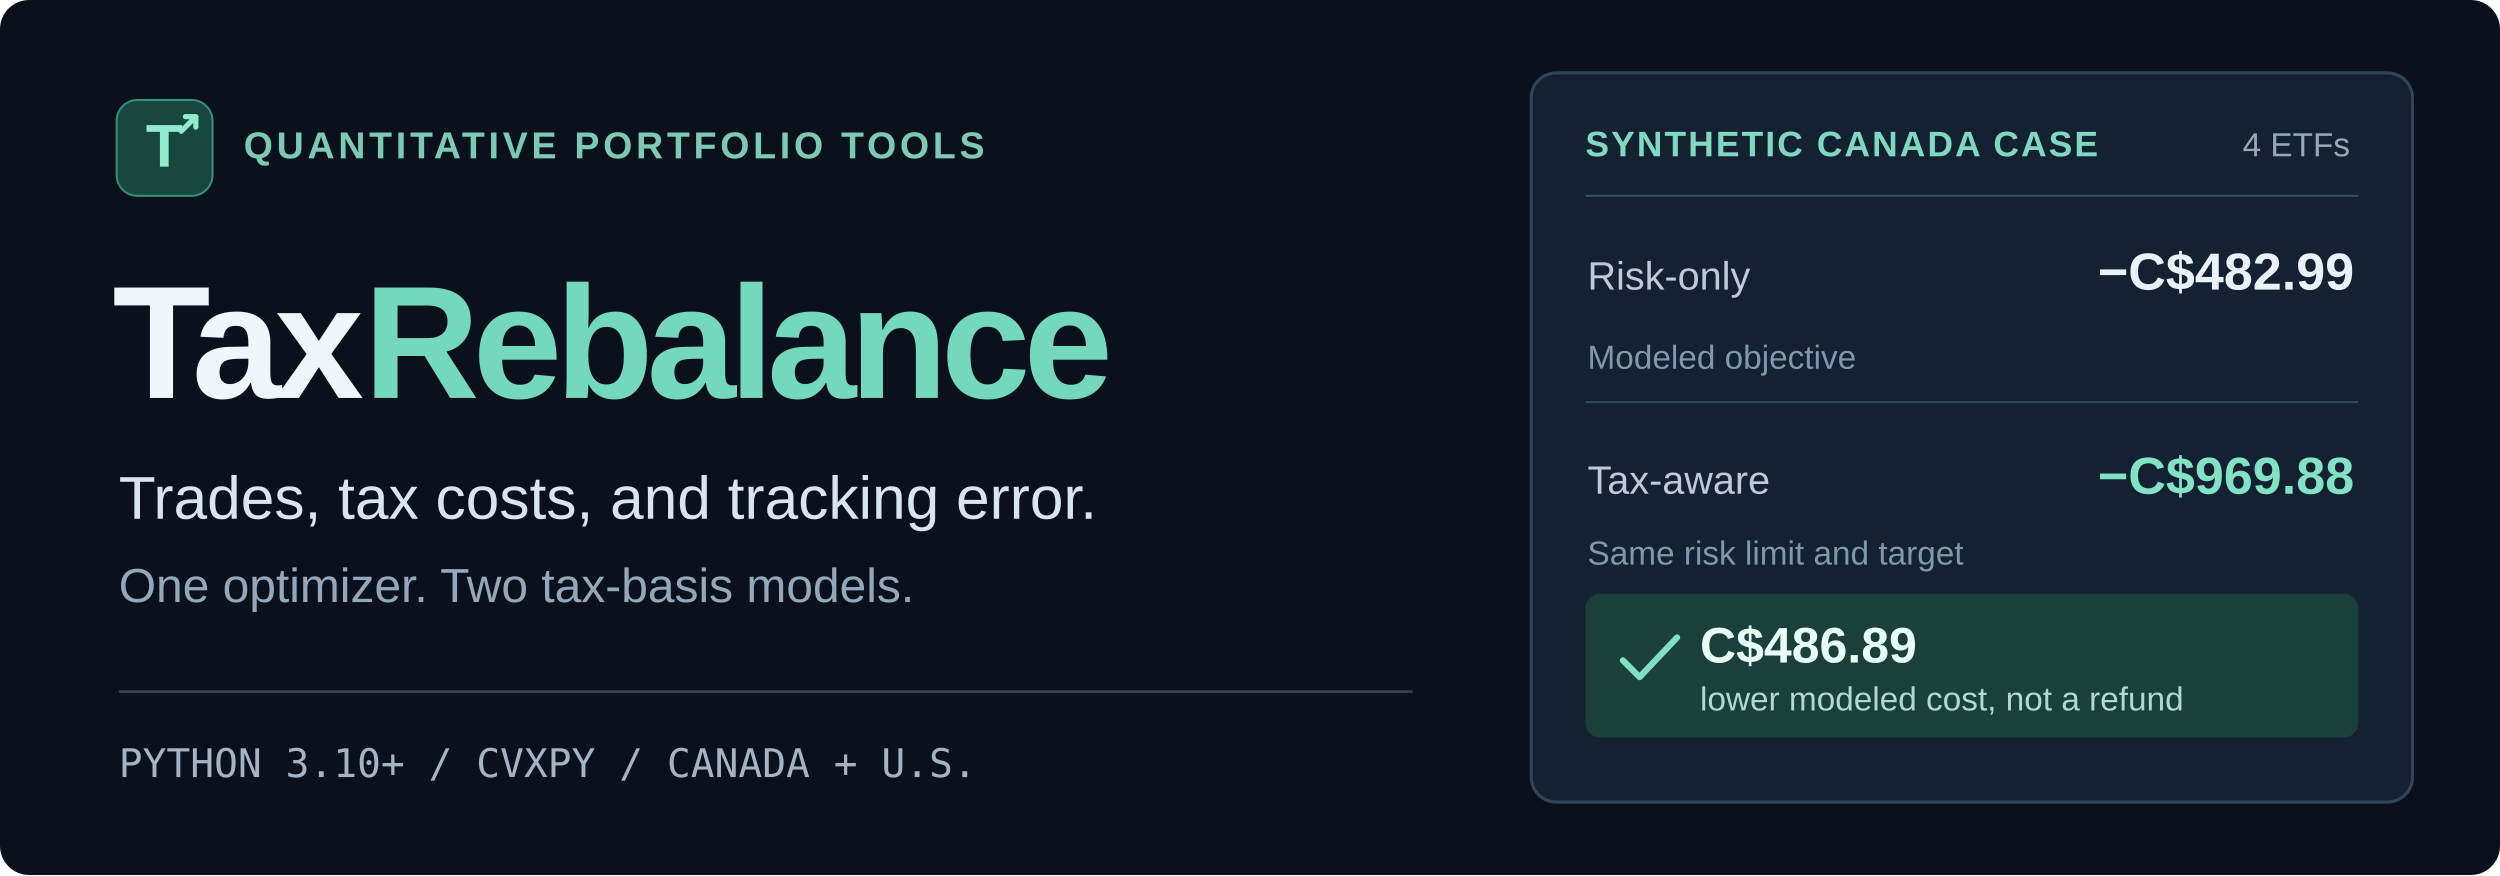
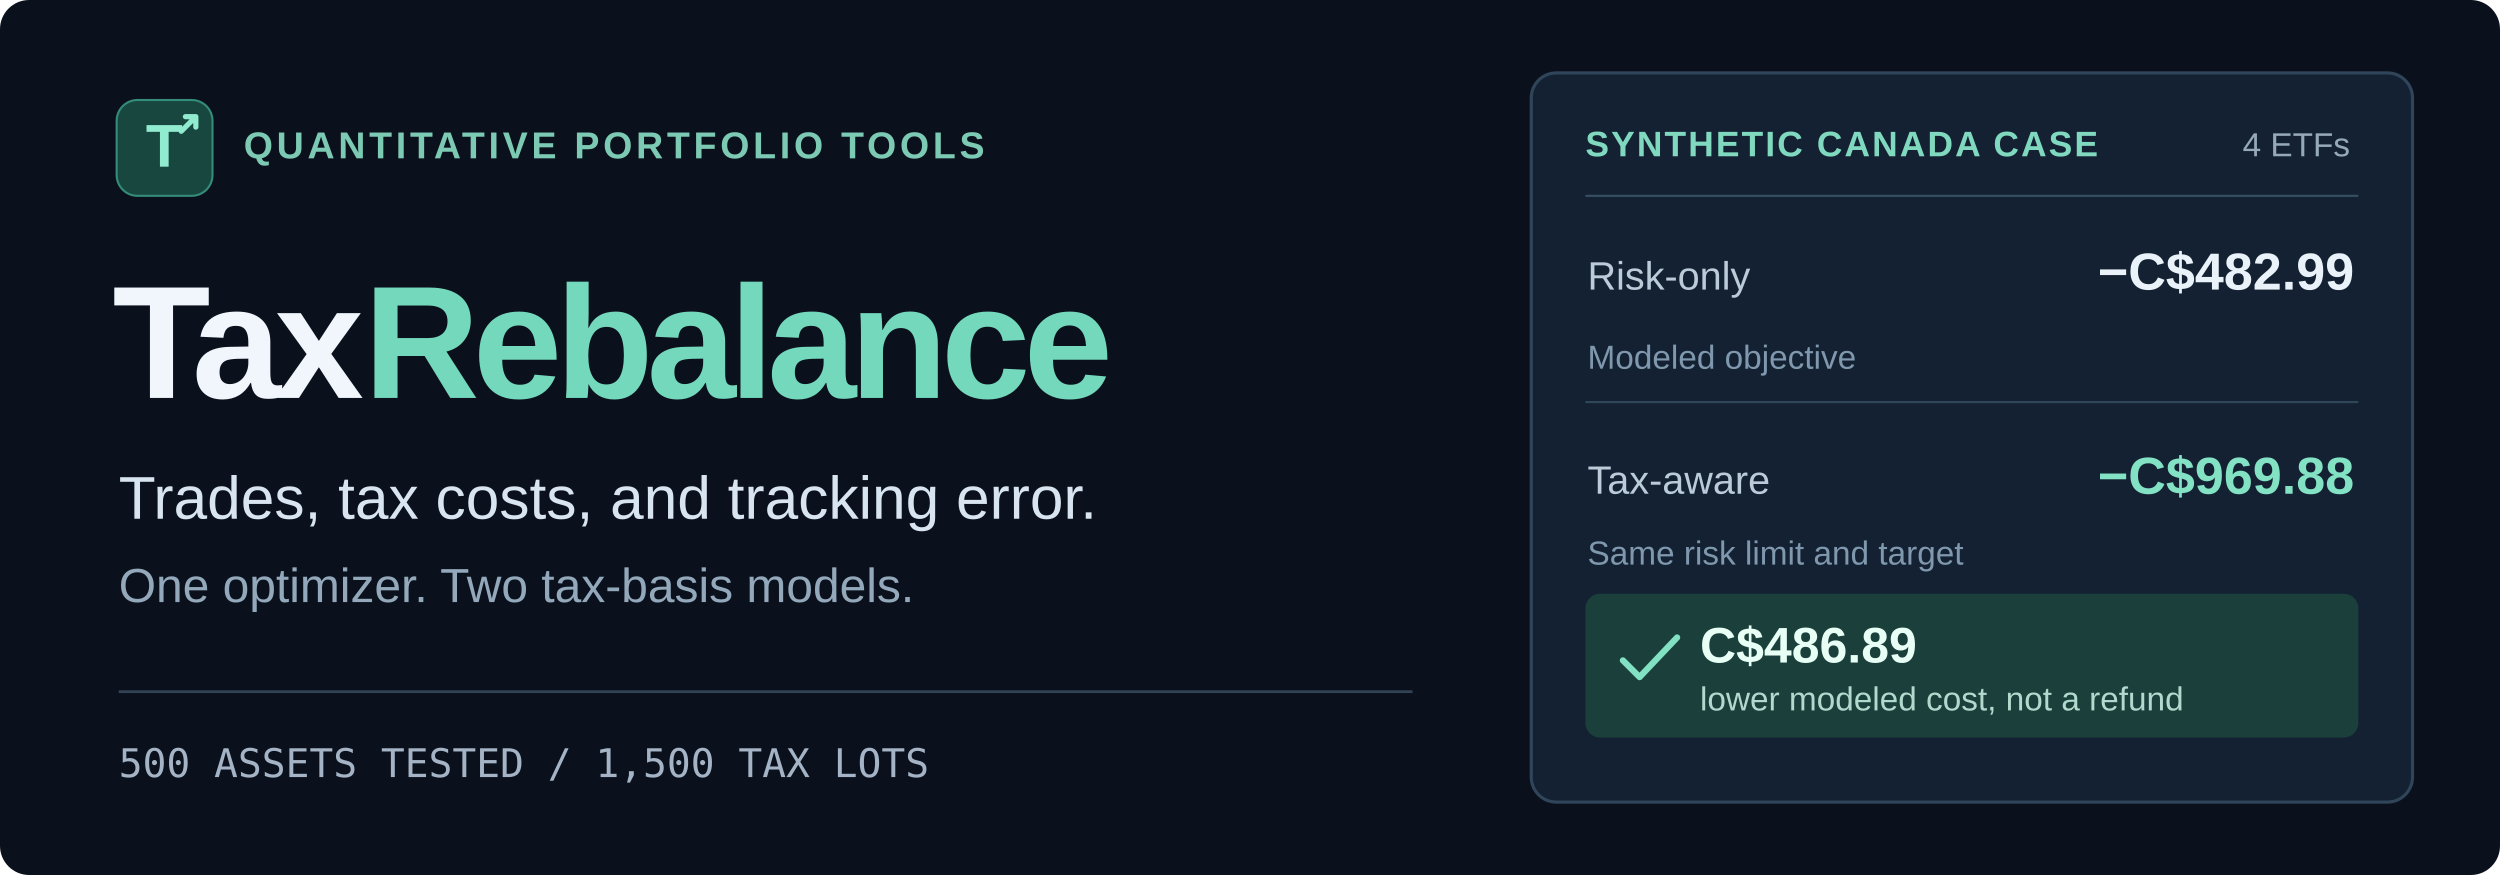
<svg xmlns="http://www.w3.org/2000/svg" width="1200" height="420" viewBox="0 0 1200 420" role="img" aria-labelledby="title description">
  <rect width="1200" height="420" rx="14" fill="#0b111c" />
  <g font-family="Segoe UI,Arial,sans-serif">
    <g transform="translate(56 48)">
      <rect width="46" height="46" rx="10" fill="#17473f" stroke="#348c7a" />
      <text x="14" y="32" font-size="29" font-weight="750" fill="#91ebcf">T</text>
      <path d="M31 15L38 8M33 8H38V13" fill="none" stroke="#91ebcf" stroke-width="2.5" stroke-linecap="round" stroke-linejoin="round" />
      <text x="61" y="28" font-size="18" fill="#7ccab3" font-weight="650" letter-spacing="1.8">QUANTITATIVE PORTFOLIO TOOLS</text>
    </g>
    <text x="54" y="191" font-size="77" font-weight="750" letter-spacing="-3.2" fill="#f0f6fc">Tax<tspan fill="#74d8bc">Rebalance</tspan>
    </text>
    <text x="57" y="249" font-size="29" fill="#d8e4f0">Trades, tax costs, and tracking error.</text>
    <text x="57" y="289" font-size="23" fill="#93a9bb">One optimizer. Two tax-basis models.</text>
    <path d="M57 332H678" stroke="#314355" stroke-width="1.3" />
-     <text x="57" y="373" font-size="19" fill="#a4b4c6" font-family="Consolas,Menlo,monospace">PYTHON 3.10+  /  CVXPY  /  CANADA + U.S.</text>
+     <text x="57" y="373" font-size="19" fill="#a4b4c6" font-family="Consolas,Menlo,monospace">500 ASSETS TESTED  /  1,500 TAX LOTS</text>
    <rect x="735" y="35" width="423" height="350" rx="12" fill="#132133" stroke="#30455a" stroke-width="1.5" />
    <text x="761" y="75" font-size="17" font-weight="700" letter-spacing="1" fill="#80d9bf">SYNTHETIC CANADA CASE</text>
    <text x="1128" y="75" font-size="16" text-anchor="end" fill="#95a9b9">4 ETFs</text>
    <path d="M761 94H1132" stroke="#355062" />
    <text x="762" y="139" font-size="19" fill="#bbcbd8">Risk-only</text>
    <text x="1130" y="139" text-anchor="end" font-size="25" font-weight="600" fill="#eaf2f9">−C$482.99</text>
    <text x="762" y="177" font-size="16" fill="#7f98ad">Modeled objective</text>
    <path d="M761 193H1132" stroke="#304659" />
    <text x="762" y="237" font-size="19" fill="#bbcbd8">Tax-aware</text>
    <text x="1130" y="237" text-anchor="end" font-size="25" font-weight="650" fill="#83e2c4">−C$969.88</text>
    <text x="762" y="271" font-size="16" fill="#7f98ad">Same risk limit and target</text>
    <rect x="761" y="285" width="371" height="69" rx="7" fill="#1b403c" />
    <path d="M779 317L787 325L805 306" fill="none" stroke="#82e1c2" stroke-width="3" stroke-linecap="round" stroke-linejoin="round" />
    <text x="816" y="318" font-size="24" font-weight="650" fill="#e7fff5">C$486.89</text>
    <text x="816" y="341" font-size="16" fill="#b2d9cd">lower modeled cost, not a refund</text>
  </g>
</svg>
